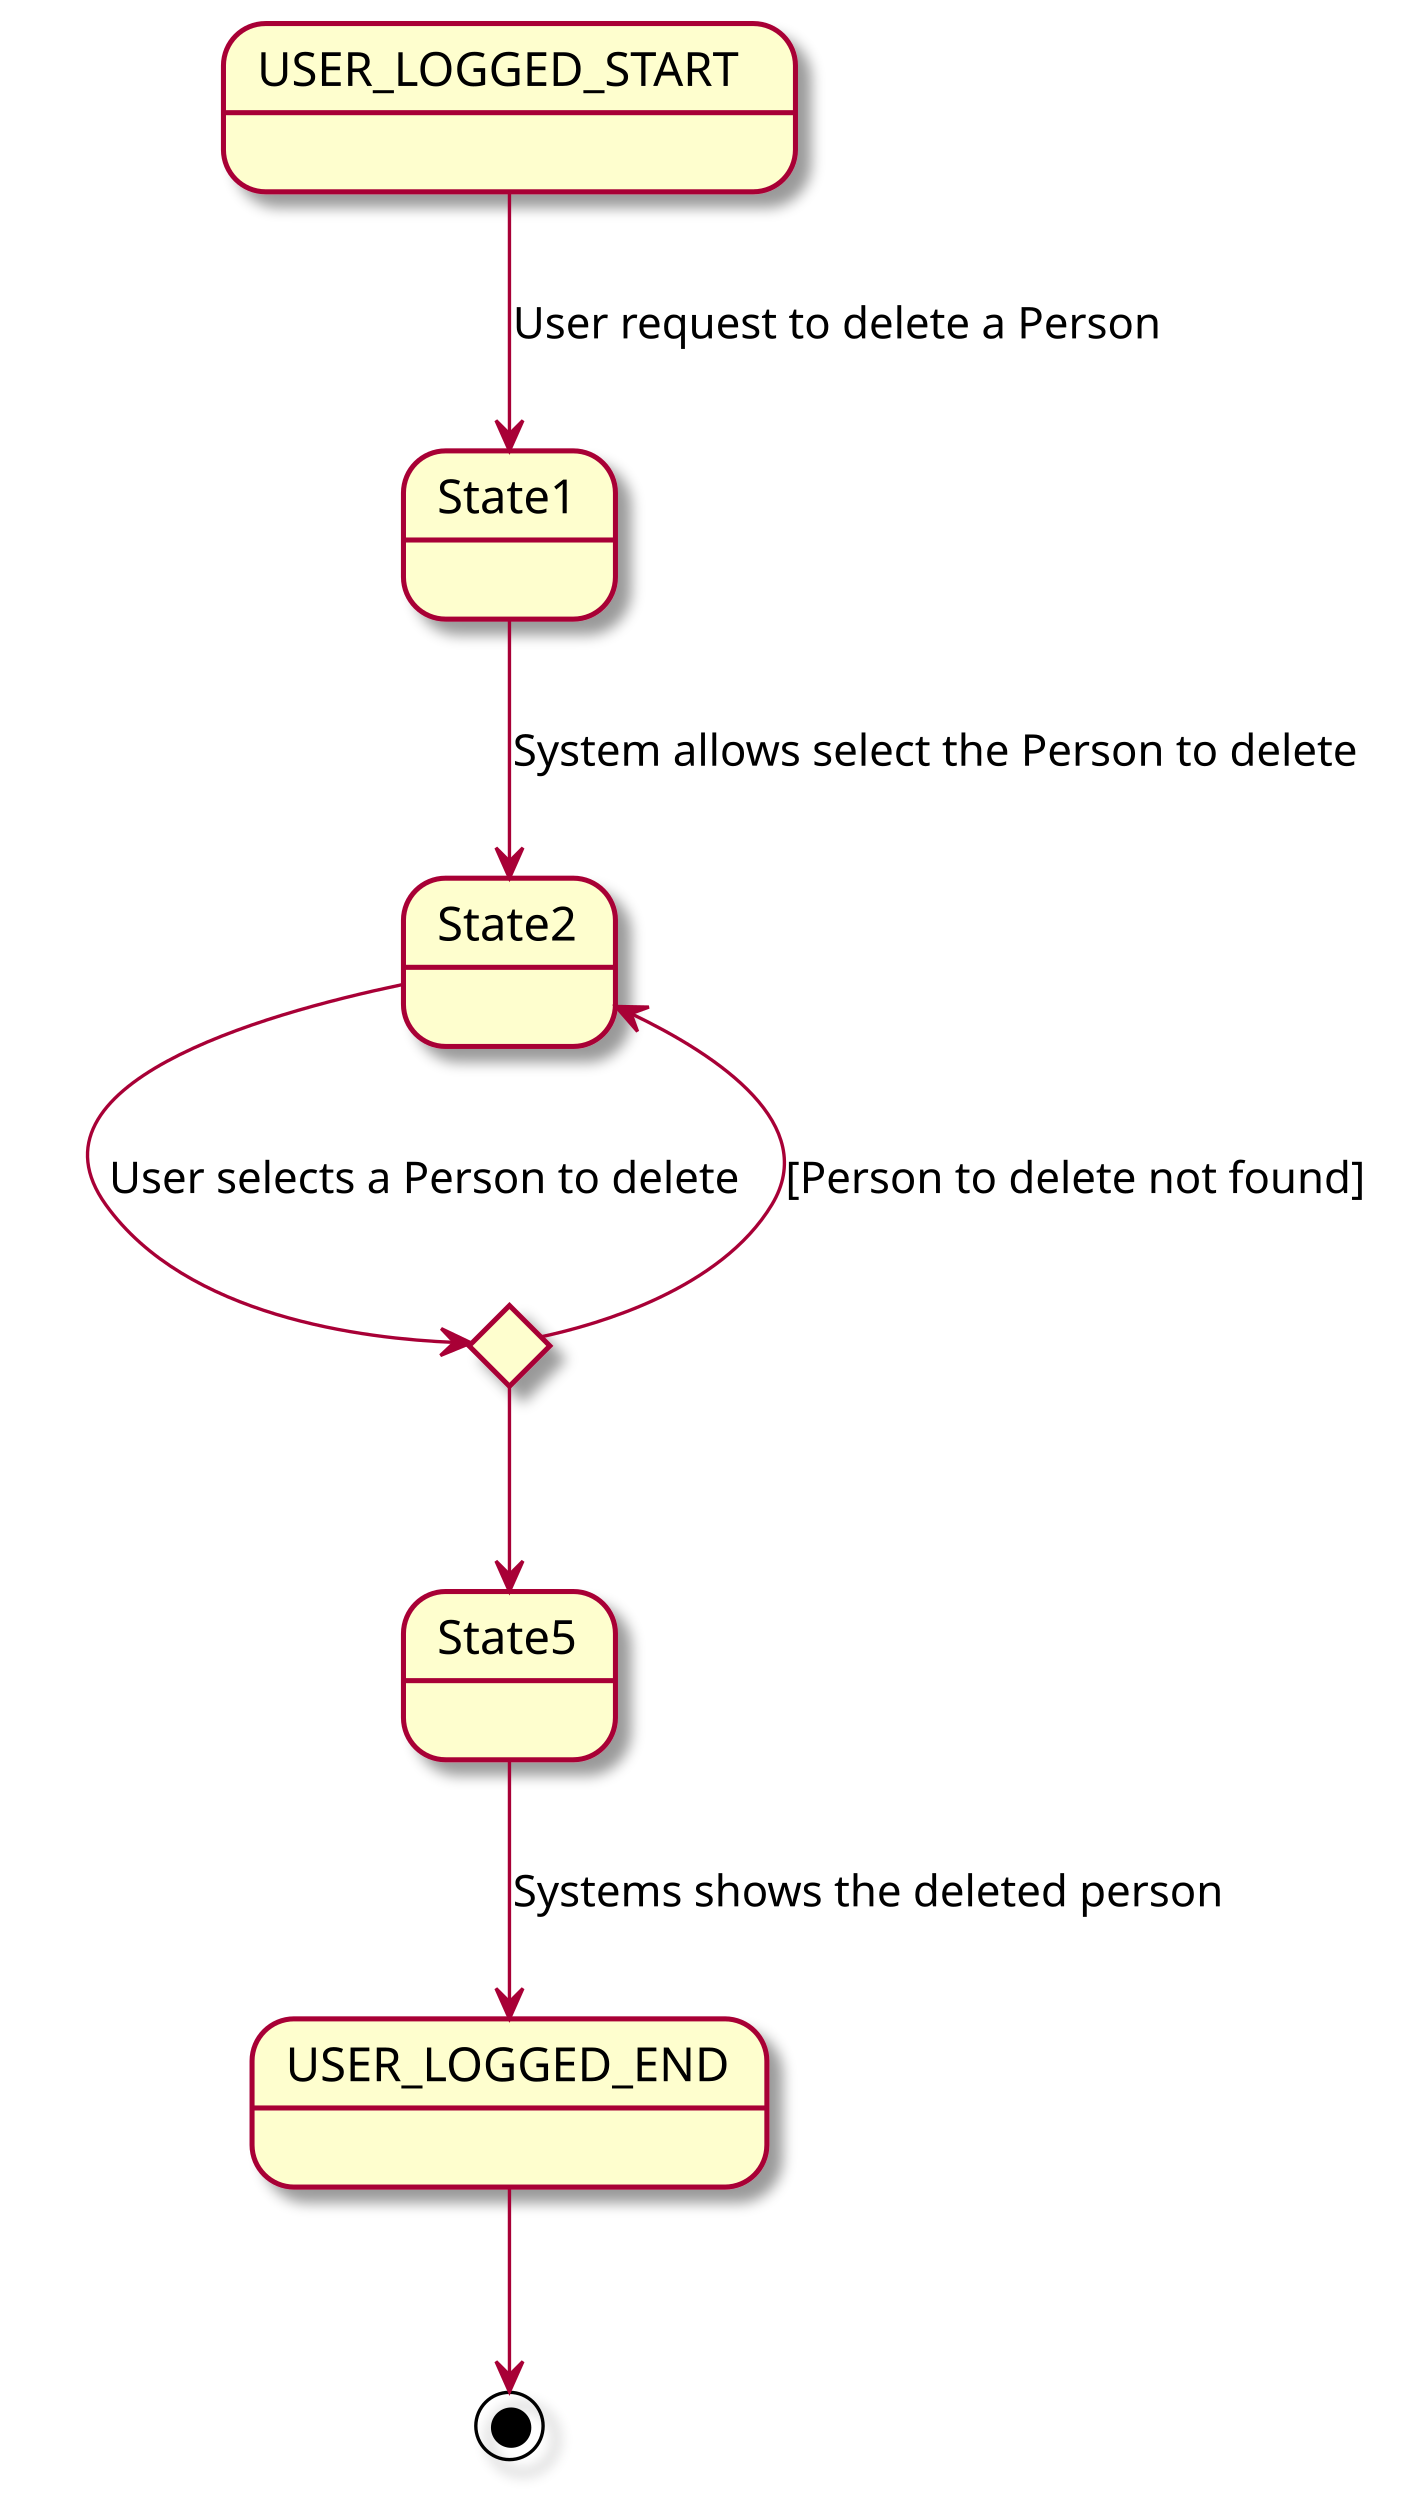
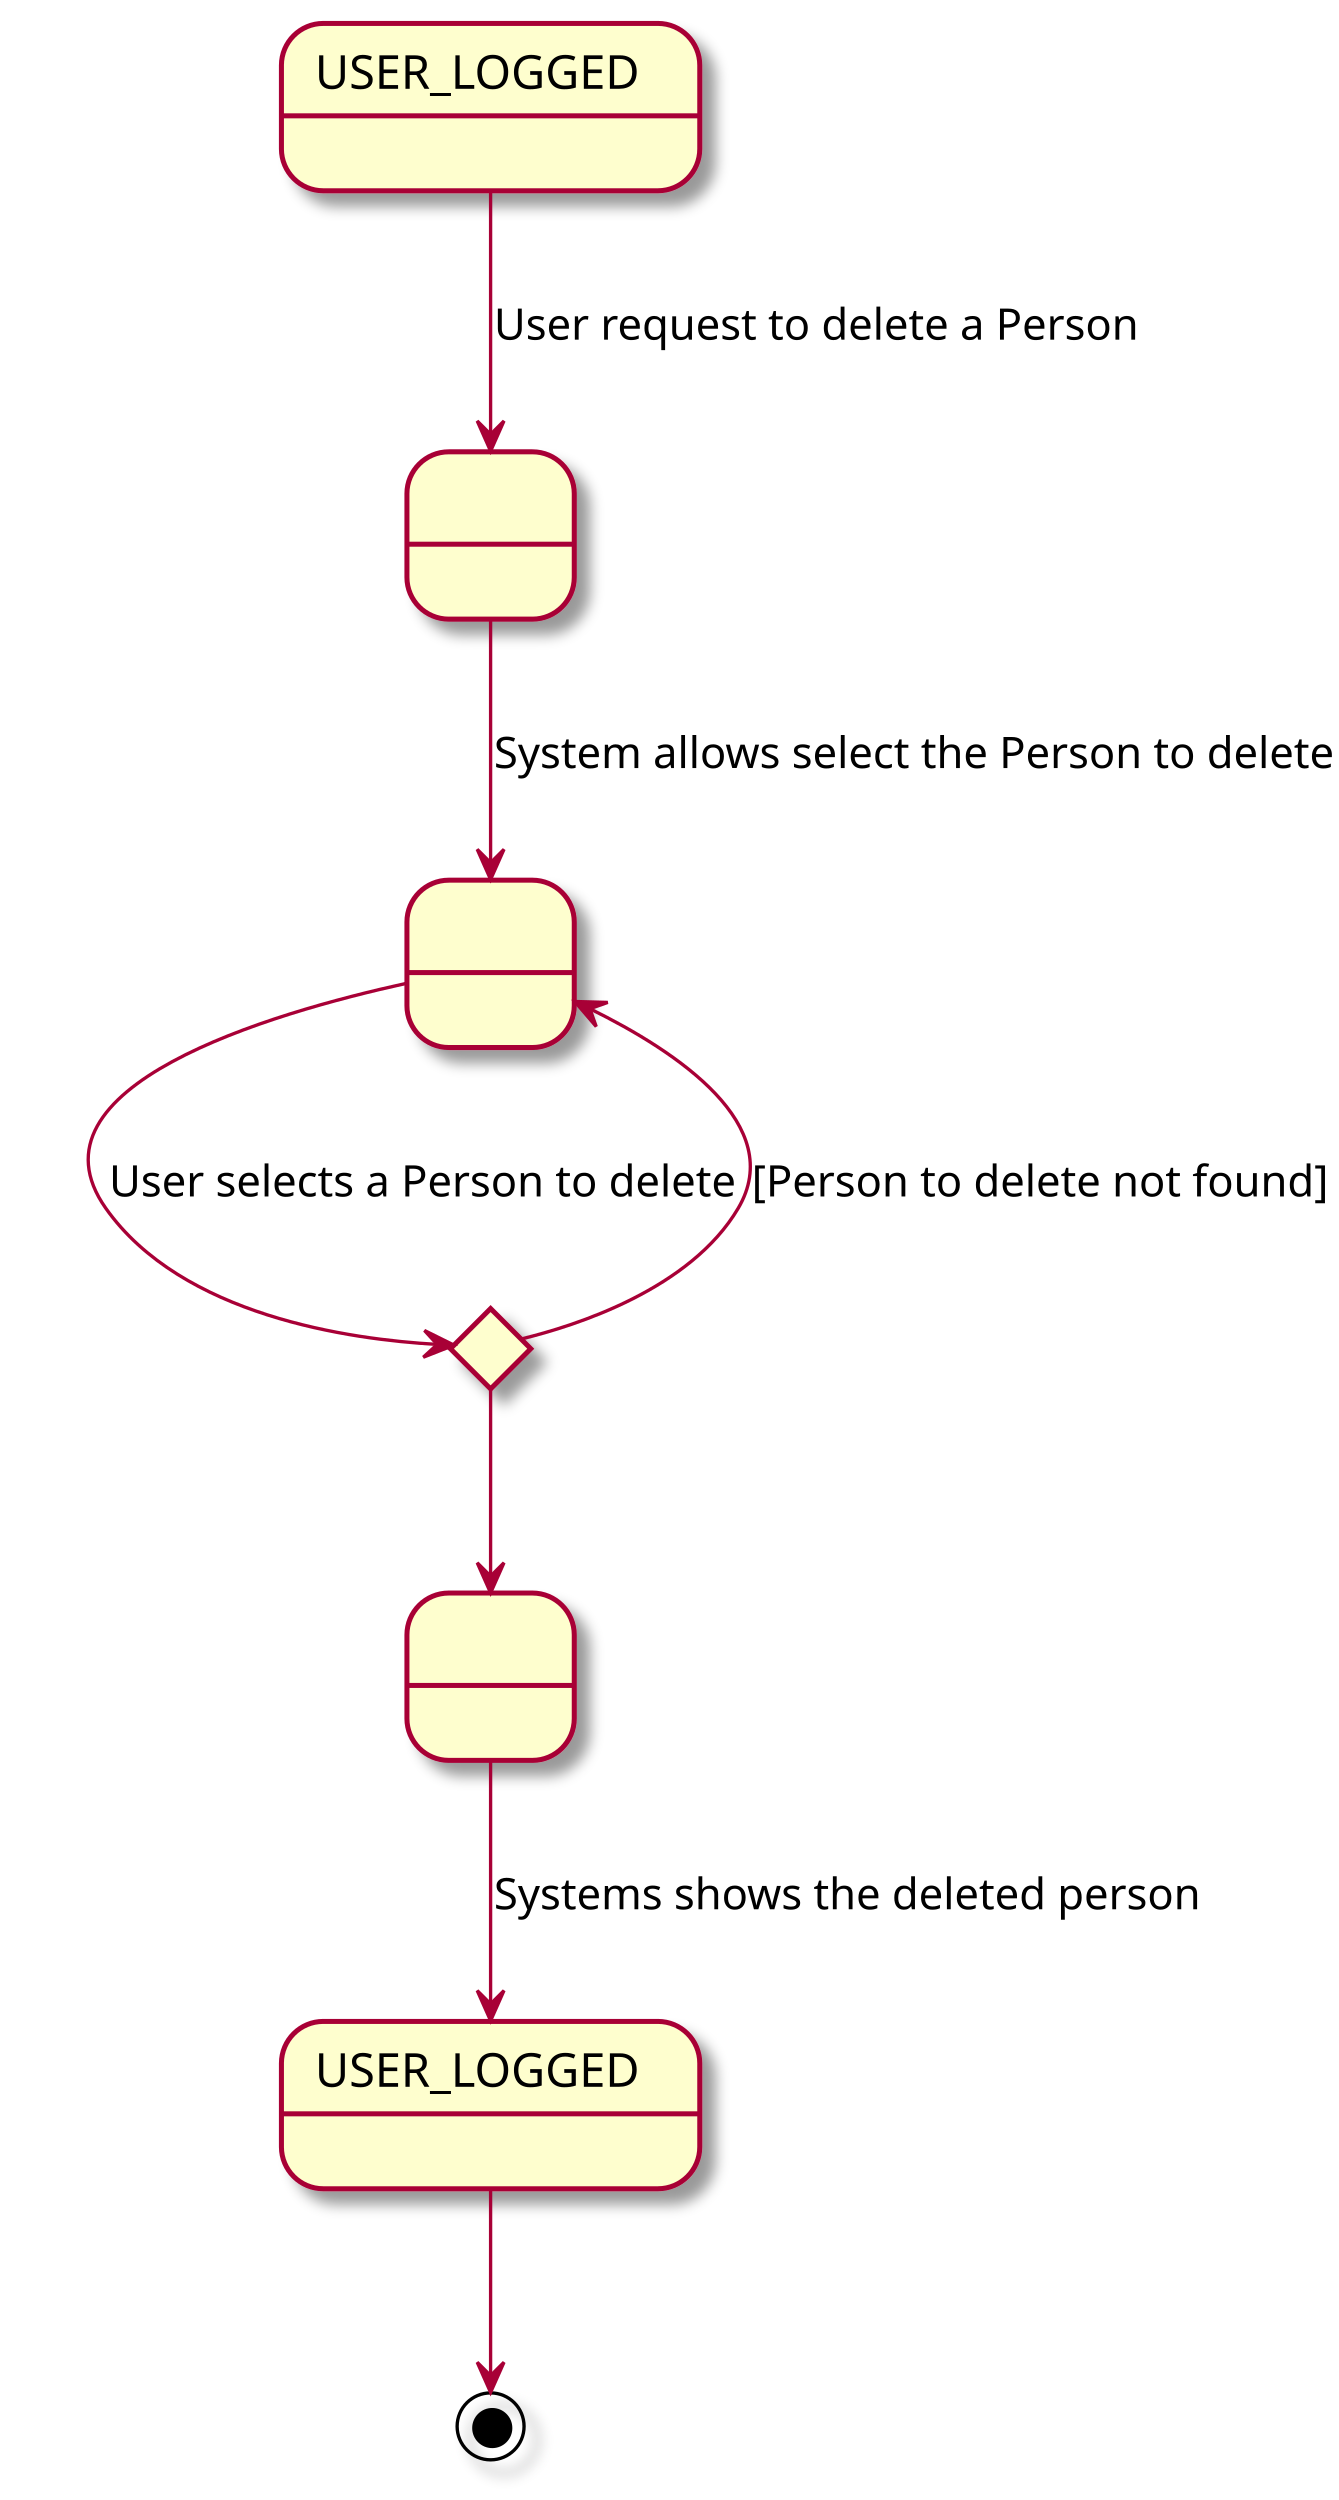
- <svg xmlns="http://www.w3.org/2000/svg" contentScriptType="application/ecmascript" contentStyleType="text/css" height="743px" preserveAspectRatio="none" style="width:419px;height:743px;" version="1.1" viewBox="0 0 419 743" width="419px" zoomAndPan="magnify">
+ <svg xmlns="http://www.w3.org/2000/svg" contentScriptType="application/ecmascript" contentStyleType="text/css" height="747px" preserveAspectRatio="none" style="width:400px;height:747px;background:#FFFFFF;" version="1.1" viewBox="0 0 400 747" width="400px" zoomAndPan="magnify">
  <defs>
-     <filter height="300%" id="f2po0g00m7uyb" width="300%" x="-1" y="-1">
+     <filter height="300%" id="f1jhebg4gzmtaj" width="300%" x="-1" y="-1">
      <feGaussianBlur result="blurOut" stdDeviation="2.0" />
      <feColorMatrix in="blurOut" result="blurOut2" type="matrix" values="0 0 0 0 0 0 0 0 0 0 0 0 0 0 0 0 0 0 .4 0" />
      <feOffset dx="4.0" dy="4.0" in="blurOut2" result="blurOut3" />
      <feBlend in="SourceGraphic" in2="blurOut3" mode="normal" />
    </filter>
  </defs>
  <g>
-     <g id="USER_LOGGED_START">
-       <rect fill="#FEFECE" filter="url(#f2po0g00m7uyb)" height="50" rx="12.5" ry="12.5" style="stroke:#A80036;stroke-width:1.5;" width="170" x="66.41" y="7" />
-       <line style="stroke:#A80036;stroke-width:1.5;" x1="66.41" x2="236.41" y1="33.488" y2="33.488" />
-       <text fill="#000000" font-family="sans-serif" font-size="14" lengthAdjust="spacing" textLength="150" x="76.41" y="25.535">USER_LOGGED_START</text>
-     </g>
    <g id="State1">
-       <rect fill="#FEFECE" filter="url(#f2po0g00m7uyb)" height="50" rx="12.5" ry="12.5" style="stroke:#A80036;stroke-width:1.5;" width="63" x="119.91" y="134" />
-       <line style="stroke:#A80036;stroke-width:1.5;" x1="119.91" x2="182.91" y1="160.488" y2="160.488" />
-       <text fill="#000000" font-family="sans-serif" font-size="14" lengthAdjust="spacing" textLength="43" x="129.91" y="152.535">State1</text>
+       <rect fill="#FEFECE" filter="url(#f1jhebg4gzmtaj)" height="50" rx="12.5" ry="12.5" style="stroke:#A80036;stroke-width:1.5;" width="50" x="121.59" y="135" />
+       <line style="stroke:#A80036;stroke-width:1.5;" x1="121.59" x2="171.59" y1="162.609" y2="162.609" />
+       <text fill="#000000" font-family="sans-serif" font-size="14" lengthAdjust="spacing" textLength="0" x="148.59" y="154.533" />
    </g>
    <g id="State2">
-       <rect fill="#FEFECE" filter="url(#f2po0g00m7uyb)" height="50" rx="12.5" ry="12.5" style="stroke:#A80036;stroke-width:1.5;" width="63" x="119.91" y="261" />
-       <line style="stroke:#A80036;stroke-width:1.5;" x1="119.91" x2="182.91" y1="287.488" y2="287.488" />
-       <text fill="#000000" font-family="sans-serif" font-size="14" lengthAdjust="spacing" textLength="43" x="129.91" y="279.535">State2</text>
+       <rect fill="#FEFECE" filter="url(#f1jhebg4gzmtaj)" height="50" rx="12.5" ry="12.5" style="stroke:#A80036;stroke-width:1.5;" width="50" x="121.59" y="263" />
+       <line style="stroke:#A80036;stroke-width:1.5;" x1="121.59" x2="171.59" y1="290.609" y2="290.609" />
+       <text fill="#000000" font-family="sans-serif" font-size="14" lengthAdjust="spacing" textLength="0" x="148.59" y="282.533" />
    </g>
-     <polygon fill="#FEFECE" filter="url(#f2po0g00m7uyb)" points="151.41,388,163.41,400,151.41,412,139.41,400,151.41,388" style="stroke:#A80036;stroke-width:1.5;" />
-     <g id="State5">
-       <rect fill="#FEFECE" filter="url(#f2po0g00m7uyb)" height="50" rx="12.5" ry="12.5" style="stroke:#A80036;stroke-width:1.5;" width="63" x="119.91" y="473" />
-       <line style="stroke:#A80036;stroke-width:1.5;" x1="119.91" x2="182.91" y1="499.488" y2="499.488" />
-       <text fill="#000000" font-family="sans-serif" font-size="14" lengthAdjust="spacing" textLength="43" x="129.91" y="491.535">State5</text>
+     <g id="USER_LOGGED_START">
+       <rect fill="#FEFECE" filter="url(#f1jhebg4gzmtaj)" height="50" rx="12.5" ry="12.5" style="stroke:#A80036;stroke-width:1.5;" width="125" x="84.09" y="7" />
+       <line style="stroke:#A80036;stroke-width:1.5;" x1="84.09" x2="209.09" y1="34.609" y2="34.609" />
+       <text fill="#000000" font-family="sans-serif" font-size="14" lengthAdjust="spacing" textLength="105" x="94.09" y="26.533">USER_LOGGED</text>
+     </g>
+     <g id="State3">
+       <rect fill="#FEFECE" filter="url(#f1jhebg4gzmtaj)" height="50" rx="12.5" ry="12.5" style="stroke:#A80036;stroke-width:1.5;" width="50" x="121.59" y="476" />
+       <line style="stroke:#A80036;stroke-width:1.5;" x1="121.59" x2="171.59" y1="503.609" y2="503.609" />
+       <text fill="#000000" font-family="sans-serif" font-size="14" lengthAdjust="spacing" textLength="0" x="148.59" y="495.533" />
    </g>
    <g id="USER_LOGGED_END">
-       <rect fill="#FEFECE" filter="url(#f2po0g00m7uyb)" height="50" rx="12.5" ry="12.5" style="stroke:#A80036;stroke-width:1.5;" width="153" x="74.91" y="600" />
-       <line style="stroke:#A80036;stroke-width:1.5;" x1="74.91" x2="227.91" y1="626.488" y2="626.488" />
-       <text fill="#000000" font-family="sans-serif" font-size="14" lengthAdjust="spacing" textLength="133" x="84.91" y="618.535">USER_LOGGED_END</text>
+       <rect fill="#FEFECE" filter="url(#f1jhebg4gzmtaj)" height="50" rx="12.5" ry="12.5" style="stroke:#A80036;stroke-width:1.5;" width="125" x="84.09" y="604" />
+       <line style="stroke:#A80036;stroke-width:1.5;" x1="84.09" x2="209.09" y1="631.609" y2="631.609" />
+       <text fill="#000000" font-family="sans-serif" font-size="14" lengthAdjust="spacing" textLength="105" x="94.09" y="623.533">USER_LOGGED</text>
    </g>
-     <ellipse cx="151.41" cy="721" filter="url(#f2po0g00m7uyb)" rx="10" ry="10" style="stroke:#000000;stroke-width:1.0;fill:none;" />
-     <ellipse cx="151.91" cy="721.5" fill="#000000" rx="6" ry="6" style="stroke:none;stroke-width:1.0;" />
-     <path d="M151.41,57.1 C151.41,77.59 151.41,107.08 151.41,128.88 " fill="none" id="USER_LOGGED_START-to-State1" style="stroke:#A80036;stroke-width:1.0;" />
-     <polygon fill="#A80036" points="151.41,133.97,155.41,124.97,151.41,128.97,147.41,124.97,151.41,133.97" style="stroke:#A80036;stroke-width:1.0;" />
-     <text fill="#000000" font-family="sans-serif" font-size="13" lengthAdjust="spacing" textLength="195" x="152.41" y="100.568">User request to delete a Person</text>
-     <path d="M151.41,184.1 C151.41,204.59 151.41,234.08 151.41,255.88 " fill="none" id="State1-to-State2" style="stroke:#A80036;stroke-width:1.0;" />
-     <polygon fill="#A80036" points="151.41,260.97,155.41,251.97,151.41,255.97,147.41,251.97,151.41,260.97" style="stroke:#A80036;stroke-width:1.0;" />
-     <text fill="#000000" font-family="sans-serif" font-size="13" lengthAdjust="spacing" textLength="259" x="152.41" y="227.568">System allows select the Person to delete</text>
-     <path d="M119.63,292.61 C76.08,301.74 6,322.46 31.41,358 C55.3,391.41 108.1,397.9 134.99,398.96 " fill="none" id="State2-to-c" style="stroke:#A80036;stroke-width:1.0;" />
-     <polygon fill="#A80036" points="140.01,399.11,131.128,394.855,135.012,398.967,130.899,402.851,140.01,399.11" style="stroke:#A80036;stroke-width:1.0;" />
-     <text fill="#000000" font-family="sans-serif" font-size="13" lengthAdjust="spacing" textLength="192" x="32.41" y="354.568">User selects a Person to delete</text>
-     <path d="M187.6,301.27 C214.28,314.07 243.65,334.44 229.41,358 C214.23,383.14 177.94,393.63 160.75,397.31 " fill="none" id="State2-backto-c" style="stroke:#A80036;stroke-width:1.0;" />
-     <polygon fill="#A80036" points="183.01,299.12,189.473,306.552,187.541,301.235,192.857,299.303,183.01,299.12" style="stroke:#A80036;stroke-width:1.0;" />
-     <text fill="#000000" font-family="sans-serif" font-size="13" lengthAdjust="spacing" textLength="175" x="233.41" y="354.568">[Person to delete not found]</text>
-     <path d="M151.41,412.01 C151.41,425.52 151.41,448.94 151.41,467.77 " fill="none" id="c-to-State5" style="stroke:#A80036;stroke-width:1.0;" />
-     <polygon fill="#A80036" points="151.41,472.95,155.41,463.95,151.41,467.95,147.41,463.95,151.41,472.95" style="stroke:#A80036;stroke-width:1.0;" />
-     <path d="M151.41,523.1 C151.41,543.59 151.41,573.08 151.41,594.88 " fill="none" id="State5-to-USER_LOGGED_END" style="stroke:#A80036;stroke-width:1.0;" />
-     <polygon fill="#A80036" points="151.41,599.97,155.41,590.97,151.41,594.97,147.41,590.97,151.41,599.97" style="stroke:#A80036;stroke-width:1.0;" />
-     <text fill="#000000" font-family="sans-serif" font-size="13" lengthAdjust="spacing" textLength="217" x="152.41" y="566.568">Systems shows the deleted person</text>
-     <path d="M151.41,650.21 C151.41,667.84 151.41,691.13 151.41,705.84 " fill="none" id="USER_LOGGED_END-to-*end" style="stroke:#A80036;stroke-width:1.0;" />
-     <polygon fill="#A80036" points="151.41,710.84,155.41,701.84,151.41,705.84,147.41,701.84,151.41,710.84" style="stroke:#A80036;stroke-width:1.0;" />
+     <polygon fill="#FEFECE" filter="url(#f1jhebg4gzmtaj)" points="146.59,391,158.59,403,146.59,415,134.59,403,146.59,391" style="stroke:#A80036;stroke-width:1.5;" />
+     <ellipse cx="146.59" cy="725" filter="url(#f1jhebg4gzmtaj)" rx="10" ry="10" style="stroke:#000000;stroke-width:1.0;fill:none;" />
+     <ellipse cx="147.09" cy="725.5" fill="#000000" rx="6" ry="6" style="stroke:none;stroke-width:1.0;" />
+     <path d="M146.59,57.29 C146.59,77.95 146.59,107.67 146.59,129.65 " fill="none" id="USER_LOGGED_START-to-State1" style="stroke:#A80036;stroke-width:1.0;" />
+     <polygon fill="#A80036" points="146.59,134.78,150.59,125.78,146.59,129.78,142.59,125.78,146.59,134.78" style="stroke:#A80036;stroke-width:1.0;" />
+     <text fill="#000000" font-family="sans-serif" font-size="13" lengthAdjust="spacing" textLength="184" x="147.59" y="101.495">User request to delete a Person</text>
+     <path d="M146.59,185.29 C146.59,205.95 146.59,235.67 146.59,257.65 " fill="none" id="State1-to-State2" style="stroke:#A80036;stroke-width:1.0;" />
+     <polygon fill="#A80036" points="146.59,262.78,150.59,253.78,146.59,257.78,142.59,253.78,146.59,262.78" style="stroke:#A80036;stroke-width:1.0;" />
+     <text fill="#000000" font-family="sans-serif" font-size="13" lengthAdjust="spacing" textLength="245" x="147.59" y="229.495">System allows select the Person to delete</text>
+     <path d="M121.48,293.81 C80.45,302.83 6,324.71 31.59,361 C54.28,393.18 104.61,400.25 130.5,401.7 " fill="none" id="State2-to-c" style="stroke:#A80036;stroke-width:1.0;" />
+     <polygon fill="#A80036" points="135.64,401.93,126.82,397.548,130.645,401.716,126.477,405.541,135.64,401.93" style="stroke:#A80036;stroke-width:1.0;" />
+     <text fill="#000000" font-family="sans-serif" font-size="13" lengthAdjust="spacing" textLength="183" x="32.59" y="357.495">User selects a Person to delete</text>
+     <path d="M176.27,301.42 C202.7,314.41 235.13,336.33 220.59,361 C206.35,385.17 172.17,396.1 155.73,400.09 " fill="none" id="State2-backto-c" style="stroke:#A80036;stroke-width:1.0;" />
+     <polygon fill="#A80036" points="171.75,299.25,178.146,306.74,176.261,301.406,181.595,299.521,171.75,299.25" style="stroke:#A80036;stroke-width:1.0;" />
+     <text fill="#000000" font-family="sans-serif" font-size="13" lengthAdjust="spacing" textLength="160" x="224.59" y="357.495">[Person to delete not found]</text>
+     <path d="M146.59,415.01 C146.59,428.52 146.59,451.94 146.59,470.77 " fill="none" id="c-to-State3" style="stroke:#A80036;stroke-width:1.0;" />
+     <polygon fill="#A80036" points="146.59,475.95,150.59,466.95,146.59,470.95,142.59,466.95,146.59,475.95" style="stroke:#A80036;stroke-width:1.0;" />
+     <path d="M146.59,526.29 C146.59,546.95 146.59,576.67 146.59,598.65 " fill="none" id="State3-to-USER_LOGGED_END" style="stroke:#A80036;stroke-width:1.0;" />
+     <polygon fill="#A80036" points="146.59,603.78,150.59,594.78,146.59,598.78,142.59,594.78,146.59,603.78" style="stroke:#A80036;stroke-width:1.0;" />
+     <text fill="#000000" font-family="sans-serif" font-size="13" lengthAdjust="spacing" textLength="204" x="147.59" y="570.495">Systems shows the deleted person</text>
+     <path d="M146.59,654.21 C146.59,671.84 146.59,695.13 146.59,709.84 " fill="none" id="USER_LOGGED_END-to-*end" style="stroke:#A80036;stroke-width:1.0;" />
+     <polygon fill="#A80036" points="146.59,714.84,150.59,705.84,146.59,709.84,142.59,705.84,146.59,714.84" style="stroke:#A80036;stroke-width:1.0;" />
  </g>
</svg>
